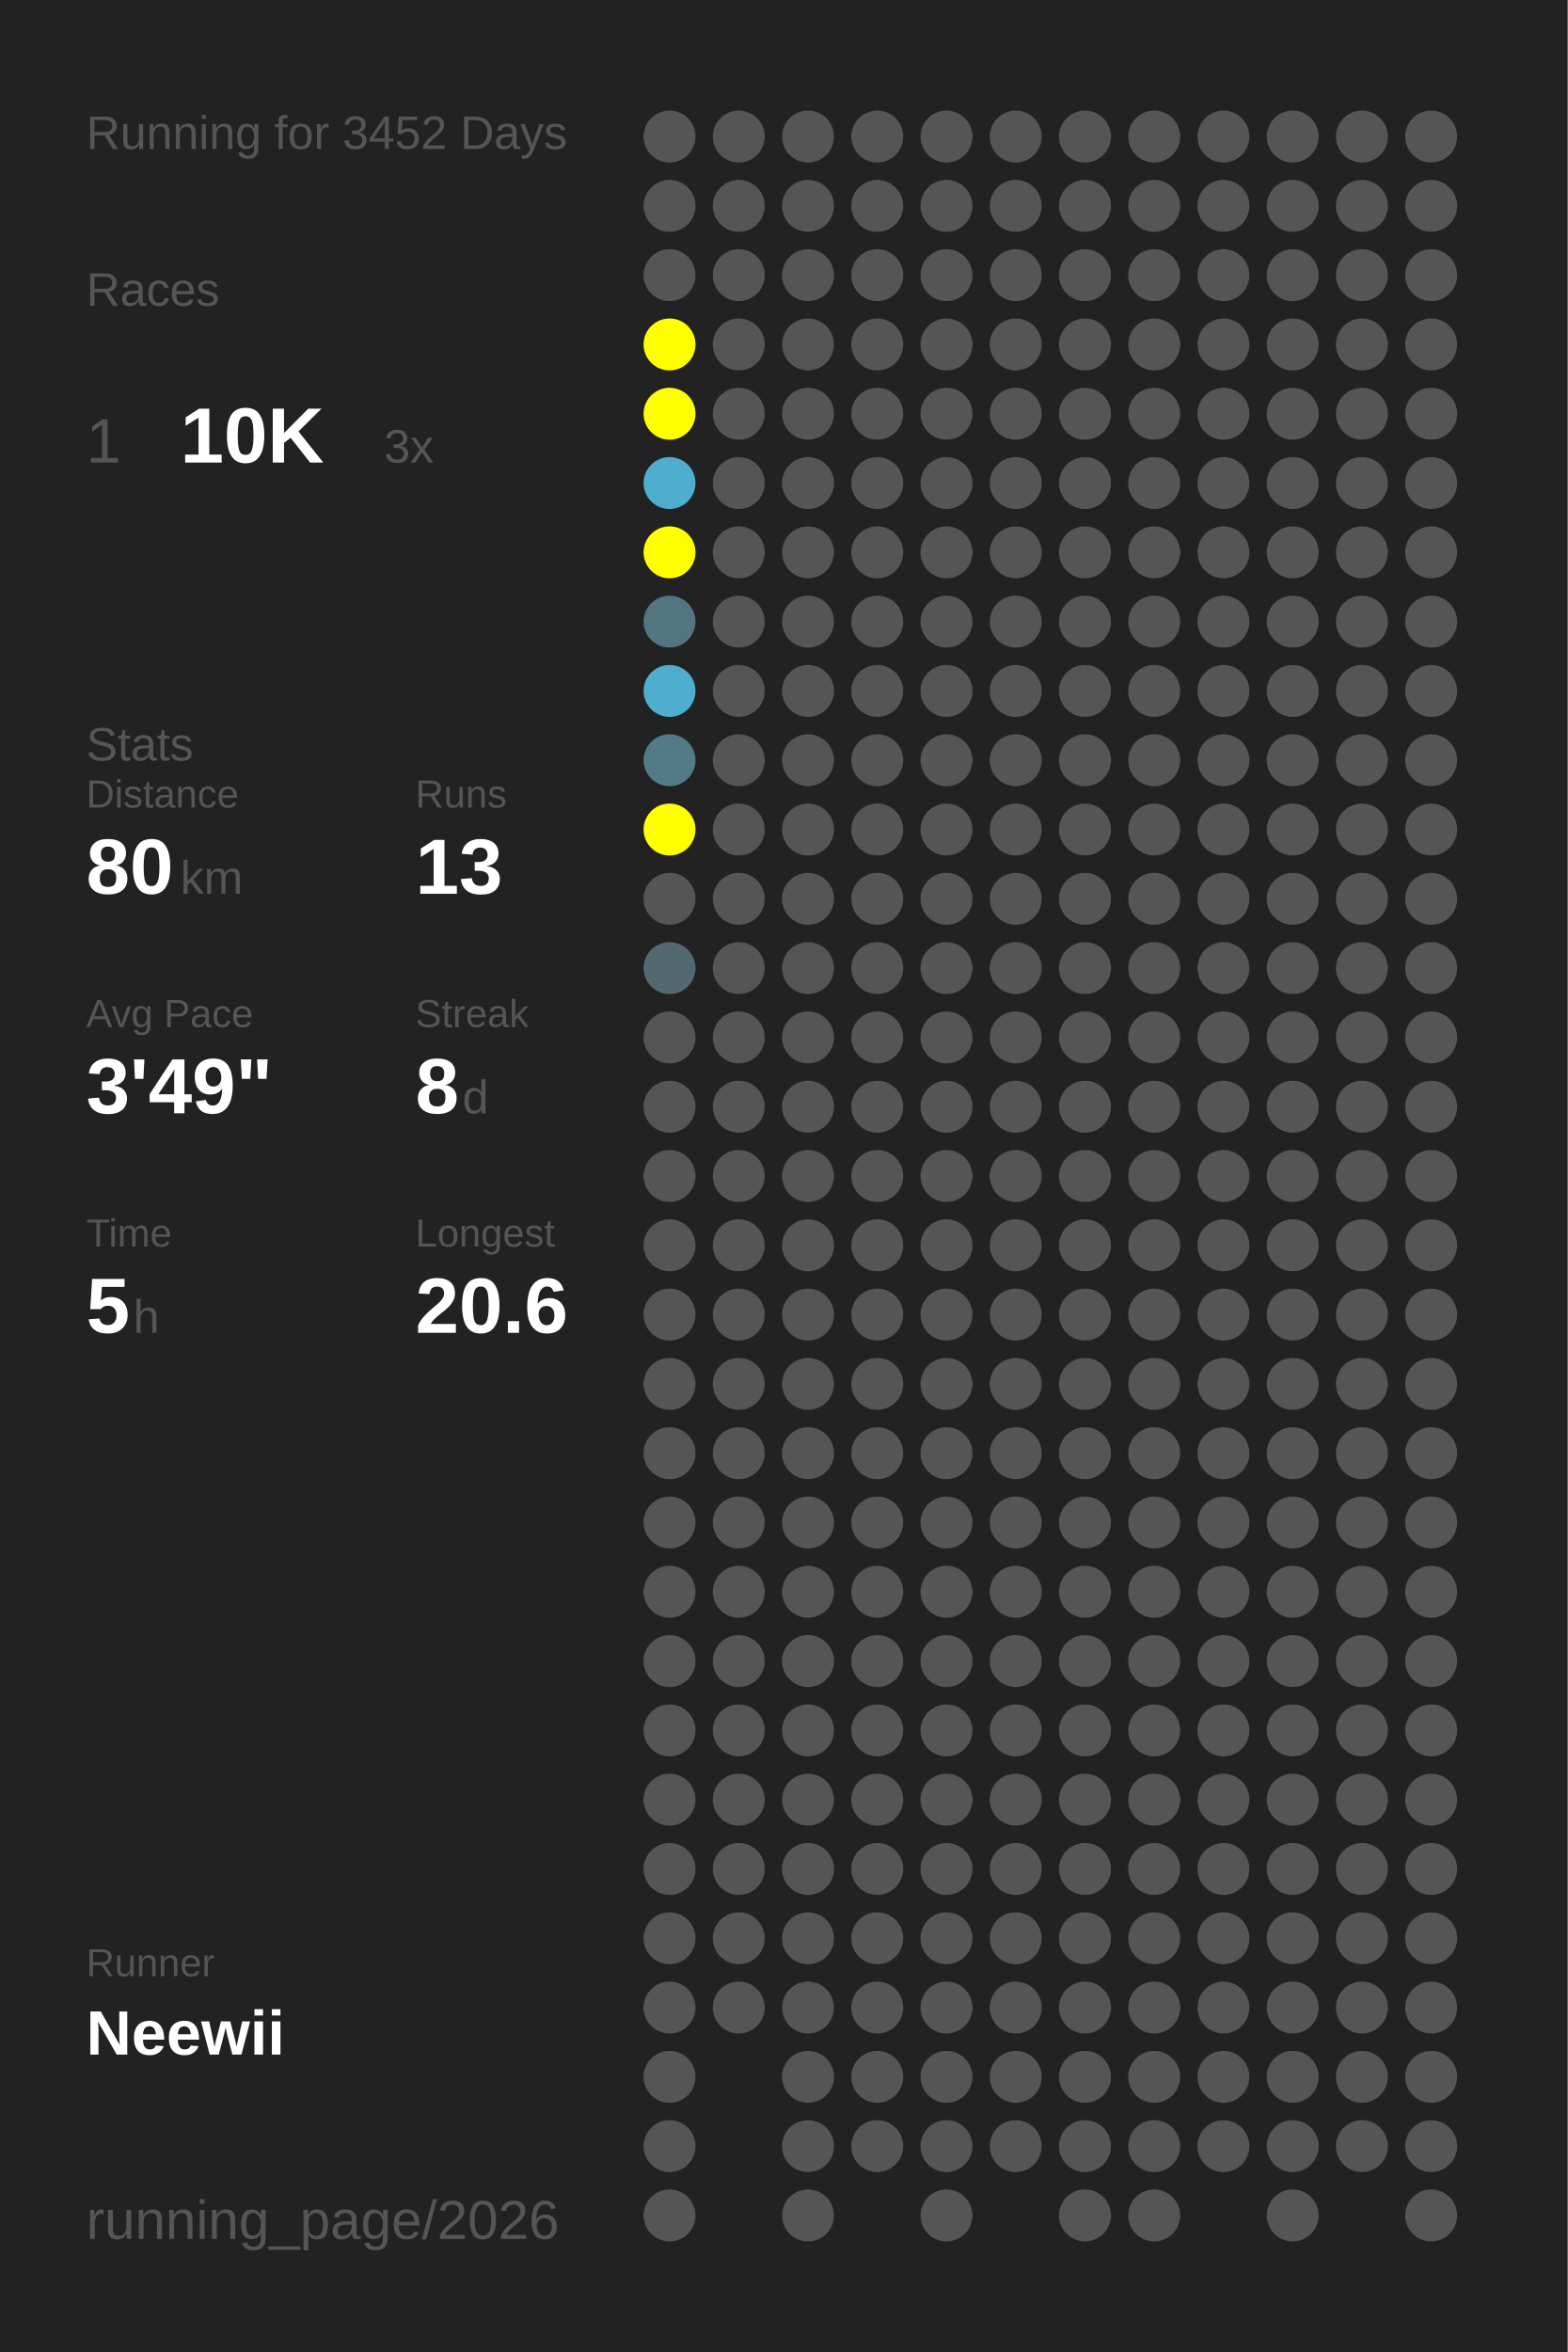
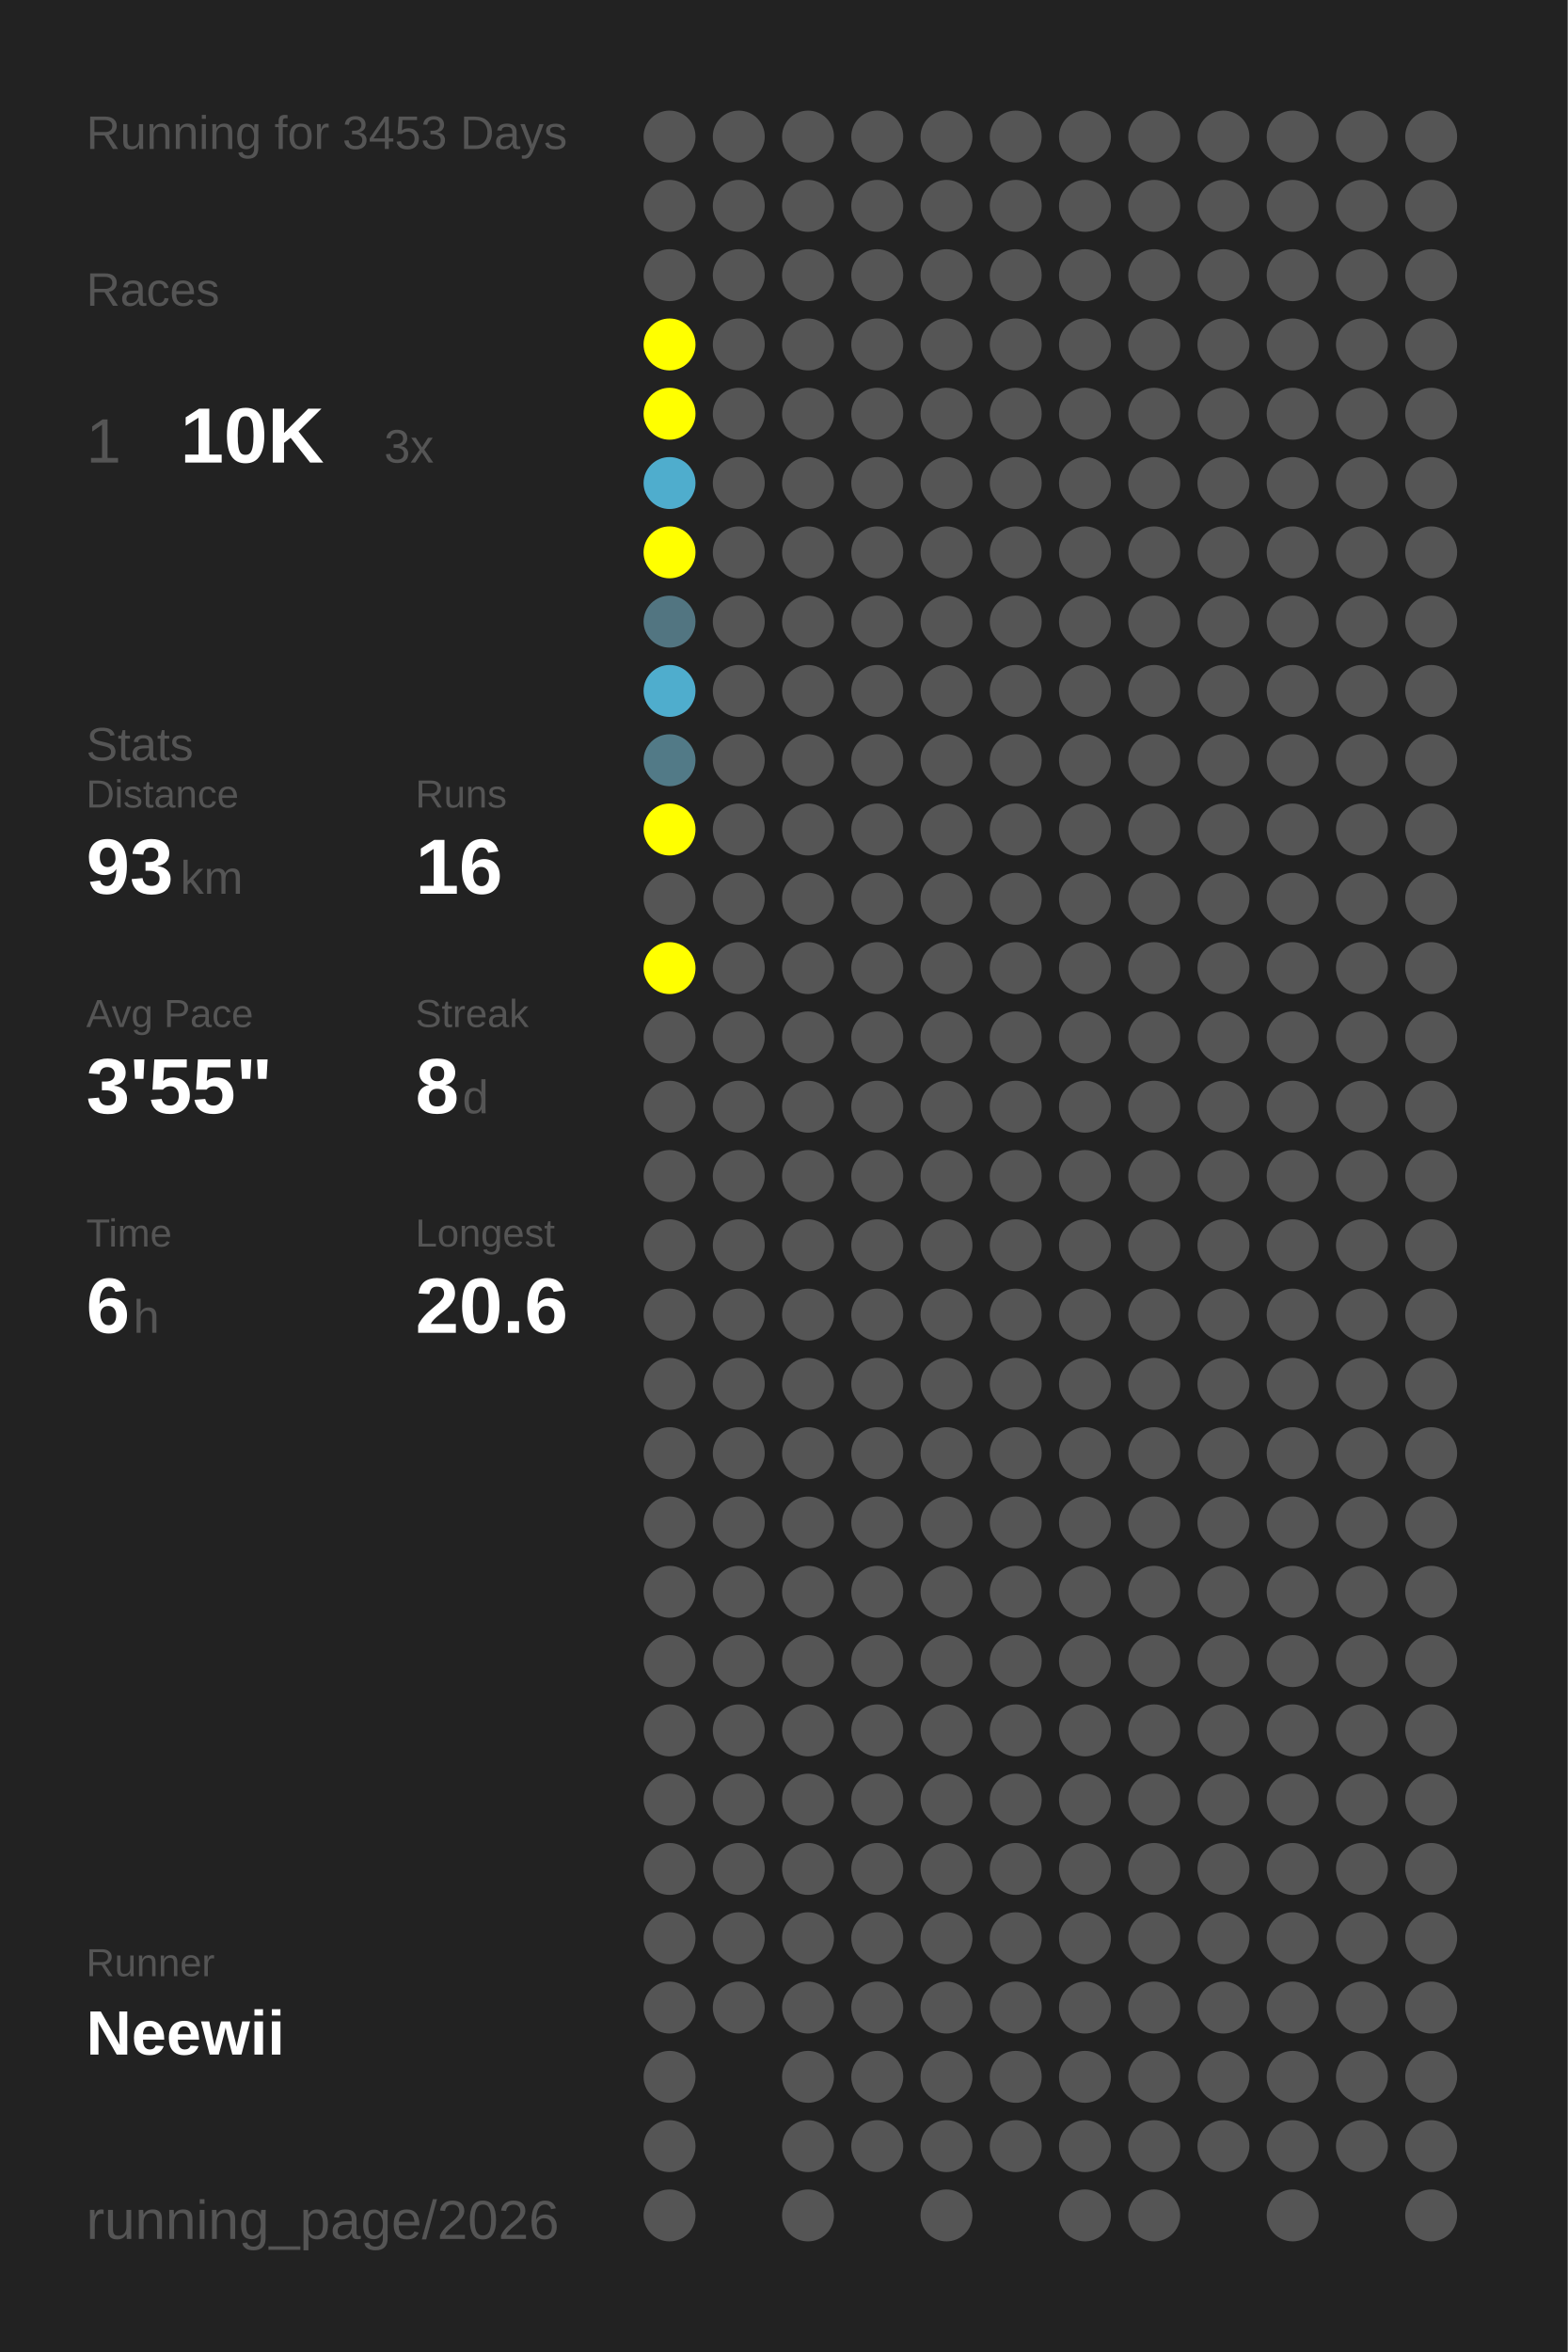
<svg xmlns="http://www.w3.org/2000/svg" baseProfile="full" height="300mm" version="1.1" viewBox="0,0,200,300" width="200mm">
  <defs />
  <rect fill="#222222" height="300" width="200" x="0" y="0" />
-   <text fill="#555555" style="font-size:6px; font-family:Arial;" x="11" y="19">Running for 3452 Days</text>
+   <text fill="#555555" style="font-size:6px; font-family:Arial;" x="11" y="19">Running for 3453 Days</text>
  <text fill="#555555" style="font-size:6px; font-family:Arial;" x="11" y="39">Races</text>
  <text fill="#555555" style="font-size:8px; font-family:Arial;" x="11" y="59">1</text>
  <text fill="#FFFFFF" style="font-size:10px; font-family:Arial; font-weight:bold;" x="23" y="59">10K</text>
  <text fill="#555555" style="font-size:6px; font-family:Arial;" x="49" y="59">3x</text>
  <text fill="#555555" style="font-size:6px; font-family:Arial;" x="11" y="97">Stats</text>
  <text fill="#555555" style="font-size:5px; font-family:Arial;" x="11" y="103">Distance</text>
-   <text fill="#FFFFFF" style="font-size:10px; font-family:Arial; font-weight:bold;" x="11" y="114">80</text>
+   <text fill="#FFFFFF" style="font-size:10px; font-family:Arial; font-weight:bold;" x="11" y="114">93</text>
  <text fill="#555555" style="font-size:6px; font-family:Arial;" x="23" y="114">km</text>
  <text fill="#555555" style="font-size:5px; font-family:Arial;" x="53" y="103">Runs</text>
-   <text fill="#FFFFFF" style="font-size:10px; font-family:Arial; font-weight:bold;" x="53" y="114">13</text>
+   <text fill="#FFFFFF" style="font-size:10px; font-family:Arial; font-weight:bold;" x="53" y="114">16</text>
  <text fill="#555555" style="font-size:5px; font-family:Arial;" x="11" y="131">Avg Pace</text>
-   <text fill="#FFFFFF" style="font-size:10px; font-family:Arial; font-weight:bold;" x="11" y="142">3'49"</text>
+   <text fill="#FFFFFF" style="font-size:10px; font-family:Arial; font-weight:bold;" x="11" y="142">3'55"</text>
  <text fill="#555555" style="font-size:5px; font-family:Arial;" x="53" y="131">Streak</text>
  <text fill="#FFFFFF" style="font-size:10px; font-family:Arial; font-weight:bold;" x="53" y="142">8</text>
  <text fill="#555555" style="font-size:6px; font-family:Arial;" x="59" y="142">d</text>
  <text fill="#555555" style="font-size:5px; font-family:Arial;" x="11" y="159">Time</text>
-   <text fill="#FFFFFF" style="font-size:10px; font-family:Arial; font-weight:bold;" x="11" y="170">5</text>
+   <text fill="#FFFFFF" style="font-size:10px; font-family:Arial; font-weight:bold;" x="11" y="170">6</text>
  <text fill="#555555" style="font-size:6px; font-family:Arial;" x="17" y="170">h</text>
  <text fill="#555555" style="font-size:5px; font-family:Arial;" x="53" y="159">Longest</text>
  <text fill="#FFFFFF" style="font-size:10px; font-family:Arial; font-weight:bold;" x="53" y="170">20.6</text>
  <text fill="#555555" style="font-size:5px; font-family:Arial;" x="11" y="252.065">Runner</text>
  <text fill="#FFFFFF" style="font-size:8px; font-family:Arial; font-weight:bold;" x="11" y="262.065">Neewii</text>
  <text fill="#555555" style="font-size:7px; font-family:Arial;" x="11" y="285.581">running_page/2026</text>
  <circle cx="85.417" cy="17.419" fill="#555555" r="3.312" />
  <circle cx="85.417" cy="26.258" fill="#555555" r="3.312" />
  <circle cx="85.417" cy="35.097" fill="#555555" r="3.312" />
  <circle cx="85.417" cy="43.935" fill="#FFFF00" r="3.312" />
  <circle cx="85.417" cy="52.774" fill="#FFFF00" r="3.312" />
  <circle cx="85.417" cy="61.613" fill="#4fadcd" r="3.312" />
  <circle cx="85.417" cy="70.452" fill="#FFFF00" r="3.312" />
  <circle cx="85.417" cy="79.29" fill="#527581" r="3.312" />
  <circle cx="85.417" cy="88.129" fill="#4fadcd" r="3.312" />
  <circle cx="85.417" cy="96.968" fill="#527a87" r="3.312" />
  <circle cx="85.417" cy="105.806" fill="#FFFF00" r="3.312" />
  <circle cx="85.417" cy="114.645" fill="#555555" r="3.312" />
-   <circle cx="85.417" cy="123.484" fill="#536970" r="3.312" />
+   <circle cx="85.417" cy="123.484" fill="#FFFF00" r="3.312" />
  <circle cx="85.417" cy="132.323" fill="#555555" r="3.312" />
  <circle cx="85.417" cy="141.161" fill="#555555" r="3.312" />
  <circle cx="85.417" cy="150" fill="#555555" r="3.312" />
  <circle cx="85.417" cy="158.839" fill="#555555" r="3.312" />
  <circle cx="85.417" cy="167.677" fill="#555555" r="3.312" />
  <circle cx="85.417" cy="176.516" fill="#555555" r="3.312" />
  <circle cx="85.417" cy="185.355" fill="#555555" r="3.312" />
  <circle cx="85.417" cy="194.194" fill="#555555" r="3.312" />
  <circle cx="85.417" cy="203.032" fill="#555555" r="3.312" />
  <circle cx="85.417" cy="211.871" fill="#555555" r="3.312" />
  <circle cx="85.417" cy="220.71" fill="#555555" r="3.312" />
  <circle cx="85.417" cy="229.548" fill="#555555" r="3.312" />
  <circle cx="85.417" cy="238.387" fill="#555555" r="3.312" />
  <circle cx="85.417" cy="247.226" fill="#555555" r="3.312" />
  <circle cx="85.417" cy="256.065" fill="#555555" r="3.312" />
  <circle cx="85.417" cy="264.903" fill="#555555" r="3.312" />
  <circle cx="85.417" cy="273.742" fill="#555555" r="3.312" />
  <circle cx="85.417" cy="282.581" fill="#555555" r="3.312" />
  <circle cx="94.25" cy="17.419" fill="#555555" r="3.312" />
  <circle cx="94.25" cy="26.258" fill="#555555" r="3.312" />
  <circle cx="94.25" cy="35.097" fill="#555555" r="3.312" />
  <circle cx="94.25" cy="43.935" fill="#555555" r="3.312" />
  <circle cx="94.25" cy="52.774" fill="#555555" r="3.312" />
  <circle cx="94.25" cy="61.613" fill="#555555" r="3.312" />
  <circle cx="94.25" cy="70.452" fill="#555555" r="3.312" />
  <circle cx="94.25" cy="79.29" fill="#555555" r="3.312" />
  <circle cx="94.25" cy="88.129" fill="#555555" r="3.312" />
  <circle cx="94.25" cy="96.968" fill="#555555" r="3.312" />
  <circle cx="94.25" cy="105.806" fill="#555555" r="3.312" />
  <circle cx="94.25" cy="114.645" fill="#555555" r="3.312" />
  <circle cx="94.25" cy="123.484" fill="#555555" r="3.312" />
  <circle cx="94.25" cy="132.323" fill="#555555" r="3.312" />
  <circle cx="94.25" cy="141.161" fill="#555555" r="3.312" />
  <circle cx="94.25" cy="150" fill="#555555" r="3.312" />
  <circle cx="94.25" cy="158.839" fill="#555555" r="3.312" />
  <circle cx="94.25" cy="167.677" fill="#555555" r="3.312" />
  <circle cx="94.25" cy="176.516" fill="#555555" r="3.312" />
  <circle cx="94.25" cy="185.355" fill="#555555" r="3.312" />
  <circle cx="94.25" cy="194.194" fill="#555555" r="3.312" />
  <circle cx="94.25" cy="203.032" fill="#555555" r="3.312" />
  <circle cx="94.25" cy="211.871" fill="#555555" r="3.312" />
  <circle cx="94.25" cy="220.71" fill="#555555" r="3.312" />
  <circle cx="94.25" cy="229.548" fill="#555555" r="3.312" />
  <circle cx="94.25" cy="238.387" fill="#555555" r="3.312" />
  <circle cx="94.25" cy="247.226" fill="#555555" r="3.312" />
  <circle cx="94.25" cy="256.065" fill="#555555" r="3.312" />
  <circle cx="103.083" cy="17.419" fill="#555555" r="3.312" />
  <circle cx="103.083" cy="26.258" fill="#555555" r="3.312" />
  <circle cx="103.083" cy="35.097" fill="#555555" r="3.312" />
  <circle cx="103.083" cy="43.935" fill="#555555" r="3.312" />
  <circle cx="103.083" cy="52.774" fill="#555555" r="3.312" />
  <circle cx="103.083" cy="61.613" fill="#555555" r="3.312" />
  <circle cx="103.083" cy="70.452" fill="#555555" r="3.312" />
  <circle cx="103.083" cy="79.29" fill="#555555" r="3.312" />
  <circle cx="103.083" cy="88.129" fill="#555555" r="3.312" />
  <circle cx="103.083" cy="96.968" fill="#555555" r="3.312" />
  <circle cx="103.083" cy="105.806" fill="#555555" r="3.312" />
  <circle cx="103.083" cy="114.645" fill="#555555" r="3.312" />
  <circle cx="103.083" cy="123.484" fill="#555555" r="3.312" />
  <circle cx="103.083" cy="132.323" fill="#555555" r="3.312" />
  <circle cx="103.083" cy="141.161" fill="#555555" r="3.312" />
  <circle cx="103.083" cy="150" fill="#555555" r="3.312" />
  <circle cx="103.083" cy="158.839" fill="#555555" r="3.312" />
  <circle cx="103.083" cy="167.677" fill="#555555" r="3.312" />
  <circle cx="103.083" cy="176.516" fill="#555555" r="3.312" />
  <circle cx="103.083" cy="185.355" fill="#555555" r="3.312" />
  <circle cx="103.083" cy="194.194" fill="#555555" r="3.312" />
  <circle cx="103.083" cy="203.032" fill="#555555" r="3.312" />
  <circle cx="103.083" cy="211.871" fill="#555555" r="3.312" />
  <circle cx="103.083" cy="220.71" fill="#555555" r="3.312" />
  <circle cx="103.083" cy="229.548" fill="#555555" r="3.312" />
  <circle cx="103.083" cy="238.387" fill="#555555" r="3.312" />
  <circle cx="103.083" cy="247.226" fill="#555555" r="3.312" />
  <circle cx="103.083" cy="256.065" fill="#555555" r="3.312" />
  <circle cx="103.083" cy="264.903" fill="#555555" r="3.312" />
  <circle cx="103.083" cy="273.742" fill="#555555" r="3.312" />
  <circle cx="103.083" cy="282.581" fill="#555555" r="3.312" />
  <circle cx="111.917" cy="17.419" fill="#555555" r="3.312" />
  <circle cx="111.917" cy="26.258" fill="#555555" r="3.312" />
  <circle cx="111.917" cy="35.097" fill="#555555" r="3.312" />
  <circle cx="111.917" cy="43.935" fill="#555555" r="3.312" />
  <circle cx="111.917" cy="52.774" fill="#555555" r="3.312" />
  <circle cx="111.917" cy="61.613" fill="#555555" r="3.312" />
  <circle cx="111.917" cy="70.452" fill="#555555" r="3.312" />
  <circle cx="111.917" cy="79.29" fill="#555555" r="3.312" />
  <circle cx="111.917" cy="88.129" fill="#555555" r="3.312" />
  <circle cx="111.917" cy="96.968" fill="#555555" r="3.312" />
  <circle cx="111.917" cy="105.806" fill="#555555" r="3.312" />
  <circle cx="111.917" cy="114.645" fill="#555555" r="3.312" />
  <circle cx="111.917" cy="123.484" fill="#555555" r="3.312" />
  <circle cx="111.917" cy="132.323" fill="#555555" r="3.312" />
  <circle cx="111.917" cy="141.161" fill="#555555" r="3.312" />
  <circle cx="111.917" cy="150" fill="#555555" r="3.312" />
  <circle cx="111.917" cy="158.839" fill="#555555" r="3.312" />
  <circle cx="111.917" cy="167.677" fill="#555555" r="3.312" />
  <circle cx="111.917" cy="176.516" fill="#555555" r="3.312" />
  <circle cx="111.917" cy="185.355" fill="#555555" r="3.312" />
  <circle cx="111.917" cy="194.194" fill="#555555" r="3.312" />
  <circle cx="111.917" cy="203.032" fill="#555555" r="3.312" />
  <circle cx="111.917" cy="211.871" fill="#555555" r="3.312" />
  <circle cx="111.917" cy="220.71" fill="#555555" r="3.312" />
  <circle cx="111.917" cy="229.548" fill="#555555" r="3.312" />
  <circle cx="111.917" cy="238.387" fill="#555555" r="3.312" />
  <circle cx="111.917" cy="247.226" fill="#555555" r="3.312" />
  <circle cx="111.917" cy="256.065" fill="#555555" r="3.312" />
  <circle cx="111.917" cy="264.903" fill="#555555" r="3.312" />
  <circle cx="111.917" cy="273.742" fill="#555555" r="3.312" />
  <circle cx="120.75" cy="17.419" fill="#555555" r="3.312" />
  <circle cx="120.75" cy="26.258" fill="#555555" r="3.312" />
  <circle cx="120.75" cy="35.097" fill="#555555" r="3.312" />
  <circle cx="120.75" cy="43.935" fill="#555555" r="3.312" />
  <circle cx="120.75" cy="52.774" fill="#555555" r="3.312" />
  <circle cx="120.75" cy="61.613" fill="#555555" r="3.312" />
  <circle cx="120.75" cy="70.452" fill="#555555" r="3.312" />
  <circle cx="120.75" cy="79.29" fill="#555555" r="3.312" />
  <circle cx="120.75" cy="88.129" fill="#555555" r="3.312" />
  <circle cx="120.75" cy="96.968" fill="#555555" r="3.312" />
  <circle cx="120.75" cy="105.806" fill="#555555" r="3.312" />
  <circle cx="120.75" cy="114.645" fill="#555555" r="3.312" />
  <circle cx="120.75" cy="123.484" fill="#555555" r="3.312" />
  <circle cx="120.75" cy="132.323" fill="#555555" r="3.312" />
  <circle cx="120.75" cy="141.161" fill="#555555" r="3.312" />
  <circle cx="120.75" cy="150" fill="#555555" r="3.312" />
  <circle cx="120.75" cy="158.839" fill="#555555" r="3.312" />
  <circle cx="120.75" cy="167.677" fill="#555555" r="3.312" />
  <circle cx="120.75" cy="176.516" fill="#555555" r="3.312" />
  <circle cx="120.75" cy="185.355" fill="#555555" r="3.312" />
  <circle cx="120.75" cy="194.194" fill="#555555" r="3.312" />
  <circle cx="120.75" cy="203.032" fill="#555555" r="3.312" />
  <circle cx="120.75" cy="211.871" fill="#555555" r="3.312" />
  <circle cx="120.75" cy="220.71" fill="#555555" r="3.312" />
  <circle cx="120.75" cy="229.548" fill="#555555" r="3.312" />
  <circle cx="120.75" cy="238.387" fill="#555555" r="3.312" />
  <circle cx="120.75" cy="247.226" fill="#555555" r="3.312" />
  <circle cx="120.75" cy="256.065" fill="#555555" r="3.312" />
  <circle cx="120.75" cy="264.903" fill="#555555" r="3.312" />
  <circle cx="120.75" cy="273.742" fill="#555555" r="3.312" />
  <circle cx="120.75" cy="282.581" fill="#555555" r="3.312" />
  <circle cx="129.583" cy="17.419" fill="#555555" r="3.312" />
  <circle cx="129.583" cy="26.258" fill="#555555" r="3.312" />
  <circle cx="129.583" cy="35.097" fill="#555555" r="3.312" />
  <circle cx="129.583" cy="43.935" fill="#555555" r="3.312" />
  <circle cx="129.583" cy="52.774" fill="#555555" r="3.312" />
  <circle cx="129.583" cy="61.613" fill="#555555" r="3.312" />
  <circle cx="129.583" cy="70.452" fill="#555555" r="3.312" />
  <circle cx="129.583" cy="79.29" fill="#555555" r="3.312" />
  <circle cx="129.583" cy="88.129" fill="#555555" r="3.312" />
  <circle cx="129.583" cy="96.968" fill="#555555" r="3.312" />
  <circle cx="129.583" cy="105.806" fill="#555555" r="3.312" />
  <circle cx="129.583" cy="114.645" fill="#555555" r="3.312" />
  <circle cx="129.583" cy="123.484" fill="#555555" r="3.312" />
  <circle cx="129.583" cy="132.323" fill="#555555" r="3.312" />
  <circle cx="129.583" cy="141.161" fill="#555555" r="3.312" />
  <circle cx="129.583" cy="150" fill="#555555" r="3.312" />
  <circle cx="129.583" cy="158.839" fill="#555555" r="3.312" />
  <circle cx="129.583" cy="167.677" fill="#555555" r="3.312" />
  <circle cx="129.583" cy="176.516" fill="#555555" r="3.312" />
  <circle cx="129.583" cy="185.355" fill="#555555" r="3.312" />
  <circle cx="129.583" cy="194.194" fill="#555555" r="3.312" />
  <circle cx="129.583" cy="203.032" fill="#555555" r="3.312" />
  <circle cx="129.583" cy="211.871" fill="#555555" r="3.312" />
  <circle cx="129.583" cy="220.71" fill="#555555" r="3.312" />
  <circle cx="129.583" cy="229.548" fill="#555555" r="3.312" />
  <circle cx="129.583" cy="238.387" fill="#555555" r="3.312" />
  <circle cx="129.583" cy="247.226" fill="#555555" r="3.312" />
  <circle cx="129.583" cy="256.065" fill="#555555" r="3.312" />
  <circle cx="129.583" cy="264.903" fill="#555555" r="3.312" />
  <circle cx="129.583" cy="273.742" fill="#555555" r="3.312" />
  <circle cx="138.417" cy="17.419" fill="#555555" r="3.312" />
  <circle cx="138.417" cy="26.258" fill="#555555" r="3.312" />
  <circle cx="138.417" cy="35.097" fill="#555555" r="3.312" />
  <circle cx="138.417" cy="43.935" fill="#555555" r="3.312" />
  <circle cx="138.417" cy="52.774" fill="#555555" r="3.312" />
  <circle cx="138.417" cy="61.613" fill="#555555" r="3.312" />
  <circle cx="138.417" cy="70.452" fill="#555555" r="3.312" />
  <circle cx="138.417" cy="79.29" fill="#555555" r="3.312" />
  <circle cx="138.417" cy="88.129" fill="#555555" r="3.312" />
  <circle cx="138.417" cy="96.968" fill="#555555" r="3.312" />
  <circle cx="138.417" cy="105.806" fill="#555555" r="3.312" />
  <circle cx="138.417" cy="114.645" fill="#555555" r="3.312" />
  <circle cx="138.417" cy="123.484" fill="#555555" r="3.312" />
  <circle cx="138.417" cy="132.323" fill="#555555" r="3.312" />
  <circle cx="138.417" cy="141.161" fill="#555555" r="3.312" />
  <circle cx="138.417" cy="150" fill="#555555" r="3.312" />
  <circle cx="138.417" cy="158.839" fill="#555555" r="3.312" />
  <circle cx="138.417" cy="167.677" fill="#555555" r="3.312" />
  <circle cx="138.417" cy="176.516" fill="#555555" r="3.312" />
  <circle cx="138.417" cy="185.355" fill="#555555" r="3.312" />
  <circle cx="138.417" cy="194.194" fill="#555555" r="3.312" />
  <circle cx="138.417" cy="203.032" fill="#555555" r="3.312" />
  <circle cx="138.417" cy="211.871" fill="#555555" r="3.312" />
  <circle cx="138.417" cy="220.71" fill="#555555" r="3.312" />
  <circle cx="138.417" cy="229.548" fill="#555555" r="3.312" />
  <circle cx="138.417" cy="238.387" fill="#555555" r="3.312" />
  <circle cx="138.417" cy="247.226" fill="#555555" r="3.312" />
  <circle cx="138.417" cy="256.065" fill="#555555" r="3.312" />
  <circle cx="138.417" cy="264.903" fill="#555555" r="3.312" />
  <circle cx="138.417" cy="273.742" fill="#555555" r="3.312" />
  <circle cx="138.417" cy="282.581" fill="#555555" r="3.312" />
  <circle cx="147.25" cy="17.419" fill="#555555" r="3.312" />
  <circle cx="147.25" cy="26.258" fill="#555555" r="3.312" />
  <circle cx="147.25" cy="35.097" fill="#555555" r="3.312" />
  <circle cx="147.25" cy="43.935" fill="#555555" r="3.312" />
  <circle cx="147.25" cy="52.774" fill="#555555" r="3.312" />
  <circle cx="147.25" cy="61.613" fill="#555555" r="3.312" />
  <circle cx="147.25" cy="70.452" fill="#555555" r="3.312" />
  <circle cx="147.25" cy="79.29" fill="#555555" r="3.312" />
  <circle cx="147.25" cy="88.129" fill="#555555" r="3.312" />
  <circle cx="147.25" cy="96.968" fill="#555555" r="3.312" />
  <circle cx="147.25" cy="105.806" fill="#555555" r="3.312" />
  <circle cx="147.25" cy="114.645" fill="#555555" r="3.312" />
  <circle cx="147.25" cy="123.484" fill="#555555" r="3.312" />
  <circle cx="147.25" cy="132.323" fill="#555555" r="3.312" />
  <circle cx="147.25" cy="141.161" fill="#555555" r="3.312" />
  <circle cx="147.25" cy="150" fill="#555555" r="3.312" />
  <circle cx="147.25" cy="158.839" fill="#555555" r="3.312" />
  <circle cx="147.25" cy="167.677" fill="#555555" r="3.312" />
  <circle cx="147.25" cy="176.516" fill="#555555" r="3.312" />
  <circle cx="147.25" cy="185.355" fill="#555555" r="3.312" />
  <circle cx="147.25" cy="194.194" fill="#555555" r="3.312" />
  <circle cx="147.25" cy="203.032" fill="#555555" r="3.312" />
  <circle cx="147.25" cy="211.871" fill="#555555" r="3.312" />
  <circle cx="147.25" cy="220.71" fill="#555555" r="3.312" />
  <circle cx="147.25" cy="229.548" fill="#555555" r="3.312" />
  <circle cx="147.25" cy="238.387" fill="#555555" r="3.312" />
  <circle cx="147.25" cy="247.226" fill="#555555" r="3.312" />
  <circle cx="147.25" cy="256.065" fill="#555555" r="3.312" />
  <circle cx="147.25" cy="264.903" fill="#555555" r="3.312" />
  <circle cx="147.25" cy="273.742" fill="#555555" r="3.312" />
  <circle cx="147.25" cy="282.581" fill="#555555" r="3.312" />
  <circle cx="156.083" cy="17.419" fill="#555555" r="3.312" />
  <circle cx="156.083" cy="26.258" fill="#555555" r="3.312" />
  <circle cx="156.083" cy="35.097" fill="#555555" r="3.312" />
  <circle cx="156.083" cy="43.935" fill="#555555" r="3.312" />
  <circle cx="156.083" cy="52.774" fill="#555555" r="3.312" />
  <circle cx="156.083" cy="61.613" fill="#555555" r="3.312" />
  <circle cx="156.083" cy="70.452" fill="#555555" r="3.312" />
  <circle cx="156.083" cy="79.29" fill="#555555" r="3.312" />
  <circle cx="156.083" cy="88.129" fill="#555555" r="3.312" />
  <circle cx="156.083" cy="96.968" fill="#555555" r="3.312" />
  <circle cx="156.083" cy="105.806" fill="#555555" r="3.312" />
  <circle cx="156.083" cy="114.645" fill="#555555" r="3.312" />
  <circle cx="156.083" cy="123.484" fill="#555555" r="3.312" />
  <circle cx="156.083" cy="132.323" fill="#555555" r="3.312" />
  <circle cx="156.083" cy="141.161" fill="#555555" r="3.312" />
  <circle cx="156.083" cy="150" fill="#555555" r="3.312" />
  <circle cx="156.083" cy="158.839" fill="#555555" r="3.312" />
  <circle cx="156.083" cy="167.677" fill="#555555" r="3.312" />
  <circle cx="156.083" cy="176.516" fill="#555555" r="3.312" />
  <circle cx="156.083" cy="185.355" fill="#555555" r="3.312" />
  <circle cx="156.083" cy="194.194" fill="#555555" r="3.312" />
  <circle cx="156.083" cy="203.032" fill="#555555" r="3.312" />
  <circle cx="156.083" cy="211.871" fill="#555555" r="3.312" />
  <circle cx="156.083" cy="220.71" fill="#555555" r="3.312" />
  <circle cx="156.083" cy="229.548" fill="#555555" r="3.312" />
  <circle cx="156.083" cy="238.387" fill="#555555" r="3.312" />
  <circle cx="156.083" cy="247.226" fill="#555555" r="3.312" />
  <circle cx="156.083" cy="256.065" fill="#555555" r="3.312" />
  <circle cx="156.083" cy="264.903" fill="#555555" r="3.312" />
  <circle cx="156.083" cy="273.742" fill="#555555" r="3.312" />
  <circle cx="164.917" cy="17.419" fill="#555555" r="3.312" />
  <circle cx="164.917" cy="26.258" fill="#555555" r="3.312" />
  <circle cx="164.917" cy="35.097" fill="#555555" r="3.312" />
  <circle cx="164.917" cy="43.935" fill="#555555" r="3.312" />
  <circle cx="164.917" cy="52.774" fill="#555555" r="3.312" />
  <circle cx="164.917" cy="61.613" fill="#555555" r="3.312" />
  <circle cx="164.917" cy="70.452" fill="#555555" r="3.312" />
  <circle cx="164.917" cy="79.29" fill="#555555" r="3.312" />
  <circle cx="164.917" cy="88.129" fill="#555555" r="3.312" />
  <circle cx="164.917" cy="96.968" fill="#555555" r="3.312" />
  <circle cx="164.917" cy="105.806" fill="#555555" r="3.312" />
  <circle cx="164.917" cy="114.645" fill="#555555" r="3.312" />
  <circle cx="164.917" cy="123.484" fill="#555555" r="3.312" />
  <circle cx="164.917" cy="132.323" fill="#555555" r="3.312" />
  <circle cx="164.917" cy="141.161" fill="#555555" r="3.312" />
  <circle cx="164.917" cy="150" fill="#555555" r="3.312" />
  <circle cx="164.917" cy="158.839" fill="#555555" r="3.312" />
  <circle cx="164.917" cy="167.677" fill="#555555" r="3.312" />
  <circle cx="164.917" cy="176.516" fill="#555555" r="3.312" />
  <circle cx="164.917" cy="185.355" fill="#555555" r="3.312" />
  <circle cx="164.917" cy="194.194" fill="#555555" r="3.312" />
  <circle cx="164.917" cy="203.032" fill="#555555" r="3.312" />
  <circle cx="164.917" cy="211.871" fill="#555555" r="3.312" />
  <circle cx="164.917" cy="220.71" fill="#555555" r="3.312" />
  <circle cx="164.917" cy="229.548" fill="#555555" r="3.312" />
  <circle cx="164.917" cy="238.387" fill="#555555" r="3.312" />
  <circle cx="164.917" cy="247.226" fill="#555555" r="3.312" />
  <circle cx="164.917" cy="256.065" fill="#555555" r="3.312" />
  <circle cx="164.917" cy="264.903" fill="#555555" r="3.312" />
  <circle cx="164.917" cy="273.742" fill="#555555" r="3.312" />
  <circle cx="164.917" cy="282.581" fill="#555555" r="3.312" />
  <circle cx="173.75" cy="17.419" fill="#555555" r="3.312" />
  <circle cx="173.75" cy="26.258" fill="#555555" r="3.312" />
  <circle cx="173.75" cy="35.097" fill="#555555" r="3.312" />
  <circle cx="173.75" cy="43.935" fill="#555555" r="3.312" />
  <circle cx="173.75" cy="52.774" fill="#555555" r="3.312" />
  <circle cx="173.75" cy="61.613" fill="#555555" r="3.312" />
  <circle cx="173.75" cy="70.452" fill="#555555" r="3.312" />
  <circle cx="173.75" cy="79.29" fill="#555555" r="3.312" />
  <circle cx="173.75" cy="88.129" fill="#555555" r="3.312" />
  <circle cx="173.75" cy="96.968" fill="#555555" r="3.312" />
  <circle cx="173.75" cy="105.806" fill="#555555" r="3.312" />
  <circle cx="173.75" cy="114.645" fill="#555555" r="3.312" />
  <circle cx="173.75" cy="123.484" fill="#555555" r="3.312" />
  <circle cx="173.75" cy="132.323" fill="#555555" r="3.312" />
  <circle cx="173.75" cy="141.161" fill="#555555" r="3.312" />
  <circle cx="173.75" cy="150" fill="#555555" r="3.312" />
  <circle cx="173.75" cy="158.839" fill="#555555" r="3.312" />
  <circle cx="173.75" cy="167.677" fill="#555555" r="3.312" />
  <circle cx="173.75" cy="176.516" fill="#555555" r="3.312" />
  <circle cx="173.75" cy="185.355" fill="#555555" r="3.312" />
  <circle cx="173.75" cy="194.194" fill="#555555" r="3.312" />
  <circle cx="173.75" cy="203.032" fill="#555555" r="3.312" />
  <circle cx="173.75" cy="211.871" fill="#555555" r="3.312" />
  <circle cx="173.75" cy="220.71" fill="#555555" r="3.312" />
  <circle cx="173.75" cy="229.548" fill="#555555" r="3.312" />
  <circle cx="173.75" cy="238.387" fill="#555555" r="3.312" />
  <circle cx="173.75" cy="247.226" fill="#555555" r="3.312" />
  <circle cx="173.75" cy="256.065" fill="#555555" r="3.312" />
  <circle cx="173.75" cy="264.903" fill="#555555" r="3.312" />
  <circle cx="173.75" cy="273.742" fill="#555555" r="3.312" />
  <circle cx="182.583" cy="17.419" fill="#555555" r="3.312" />
  <circle cx="182.583" cy="26.258" fill="#555555" r="3.312" />
  <circle cx="182.583" cy="35.097" fill="#555555" r="3.312" />
  <circle cx="182.583" cy="43.935" fill="#555555" r="3.312" />
  <circle cx="182.583" cy="52.774" fill="#555555" r="3.312" />
  <circle cx="182.583" cy="61.613" fill="#555555" r="3.312" />
  <circle cx="182.583" cy="70.452" fill="#555555" r="3.312" />
  <circle cx="182.583" cy="79.29" fill="#555555" r="3.312" />
  <circle cx="182.583" cy="88.129" fill="#555555" r="3.312" />
  <circle cx="182.583" cy="96.968" fill="#555555" r="3.312" />
  <circle cx="182.583" cy="105.806" fill="#555555" r="3.312" />
  <circle cx="182.583" cy="114.645" fill="#555555" r="3.312" />
  <circle cx="182.583" cy="123.484" fill="#555555" r="3.312" />
  <circle cx="182.583" cy="132.323" fill="#555555" r="3.312" />
  <circle cx="182.583" cy="141.161" fill="#555555" r="3.312" />
  <circle cx="182.583" cy="150" fill="#555555" r="3.312" />
  <circle cx="182.583" cy="158.839" fill="#555555" r="3.312" />
  <circle cx="182.583" cy="167.677" fill="#555555" r="3.312" />
  <circle cx="182.583" cy="176.516" fill="#555555" r="3.312" />
  <circle cx="182.583" cy="185.355" fill="#555555" r="3.312" />
  <circle cx="182.583" cy="194.194" fill="#555555" r="3.312" />
  <circle cx="182.583" cy="203.032" fill="#555555" r="3.312" />
  <circle cx="182.583" cy="211.871" fill="#555555" r="3.312" />
  <circle cx="182.583" cy="220.71" fill="#555555" r="3.312" />
  <circle cx="182.583" cy="229.548" fill="#555555" r="3.312" />
  <circle cx="182.583" cy="238.387" fill="#555555" r="3.312" />
  <circle cx="182.583" cy="247.226" fill="#555555" r="3.312" />
  <circle cx="182.583" cy="256.065" fill="#555555" r="3.312" />
  <circle cx="182.583" cy="264.903" fill="#555555" r="3.312" />
  <circle cx="182.583" cy="273.742" fill="#555555" r="3.312" />
  <circle cx="182.583" cy="282.581" fill="#555555" r="3.312" />
</svg>
